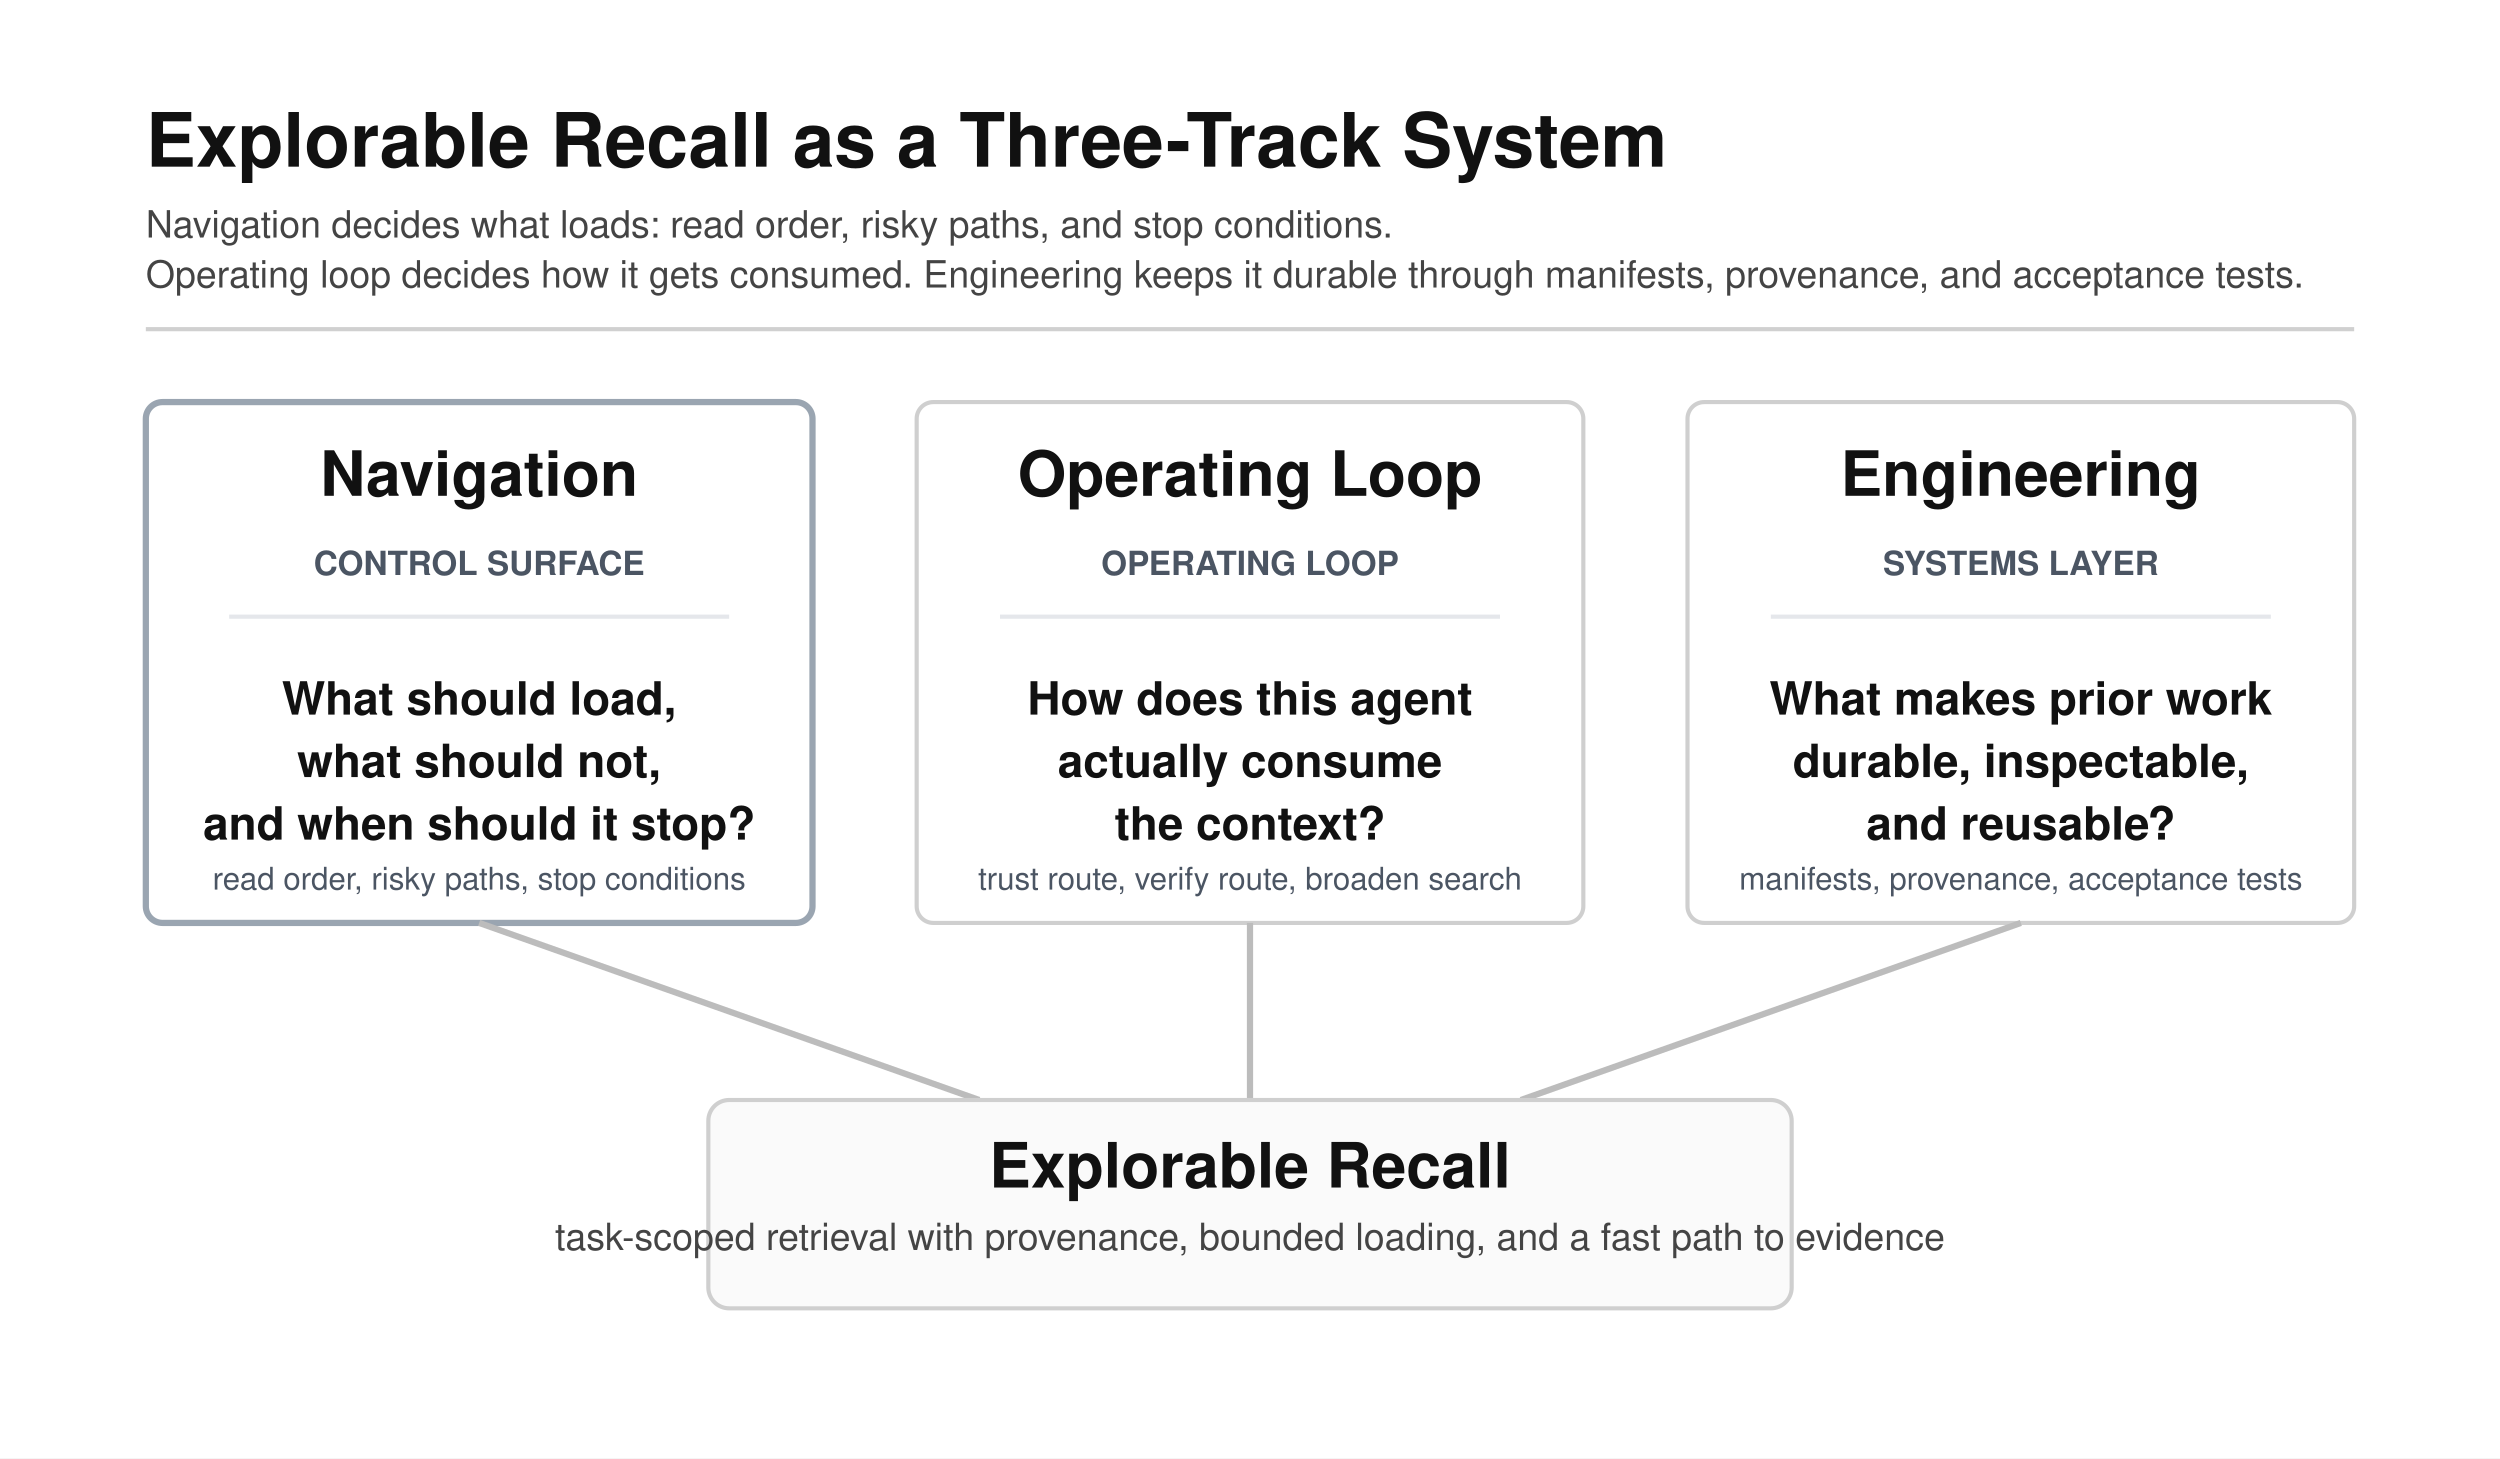
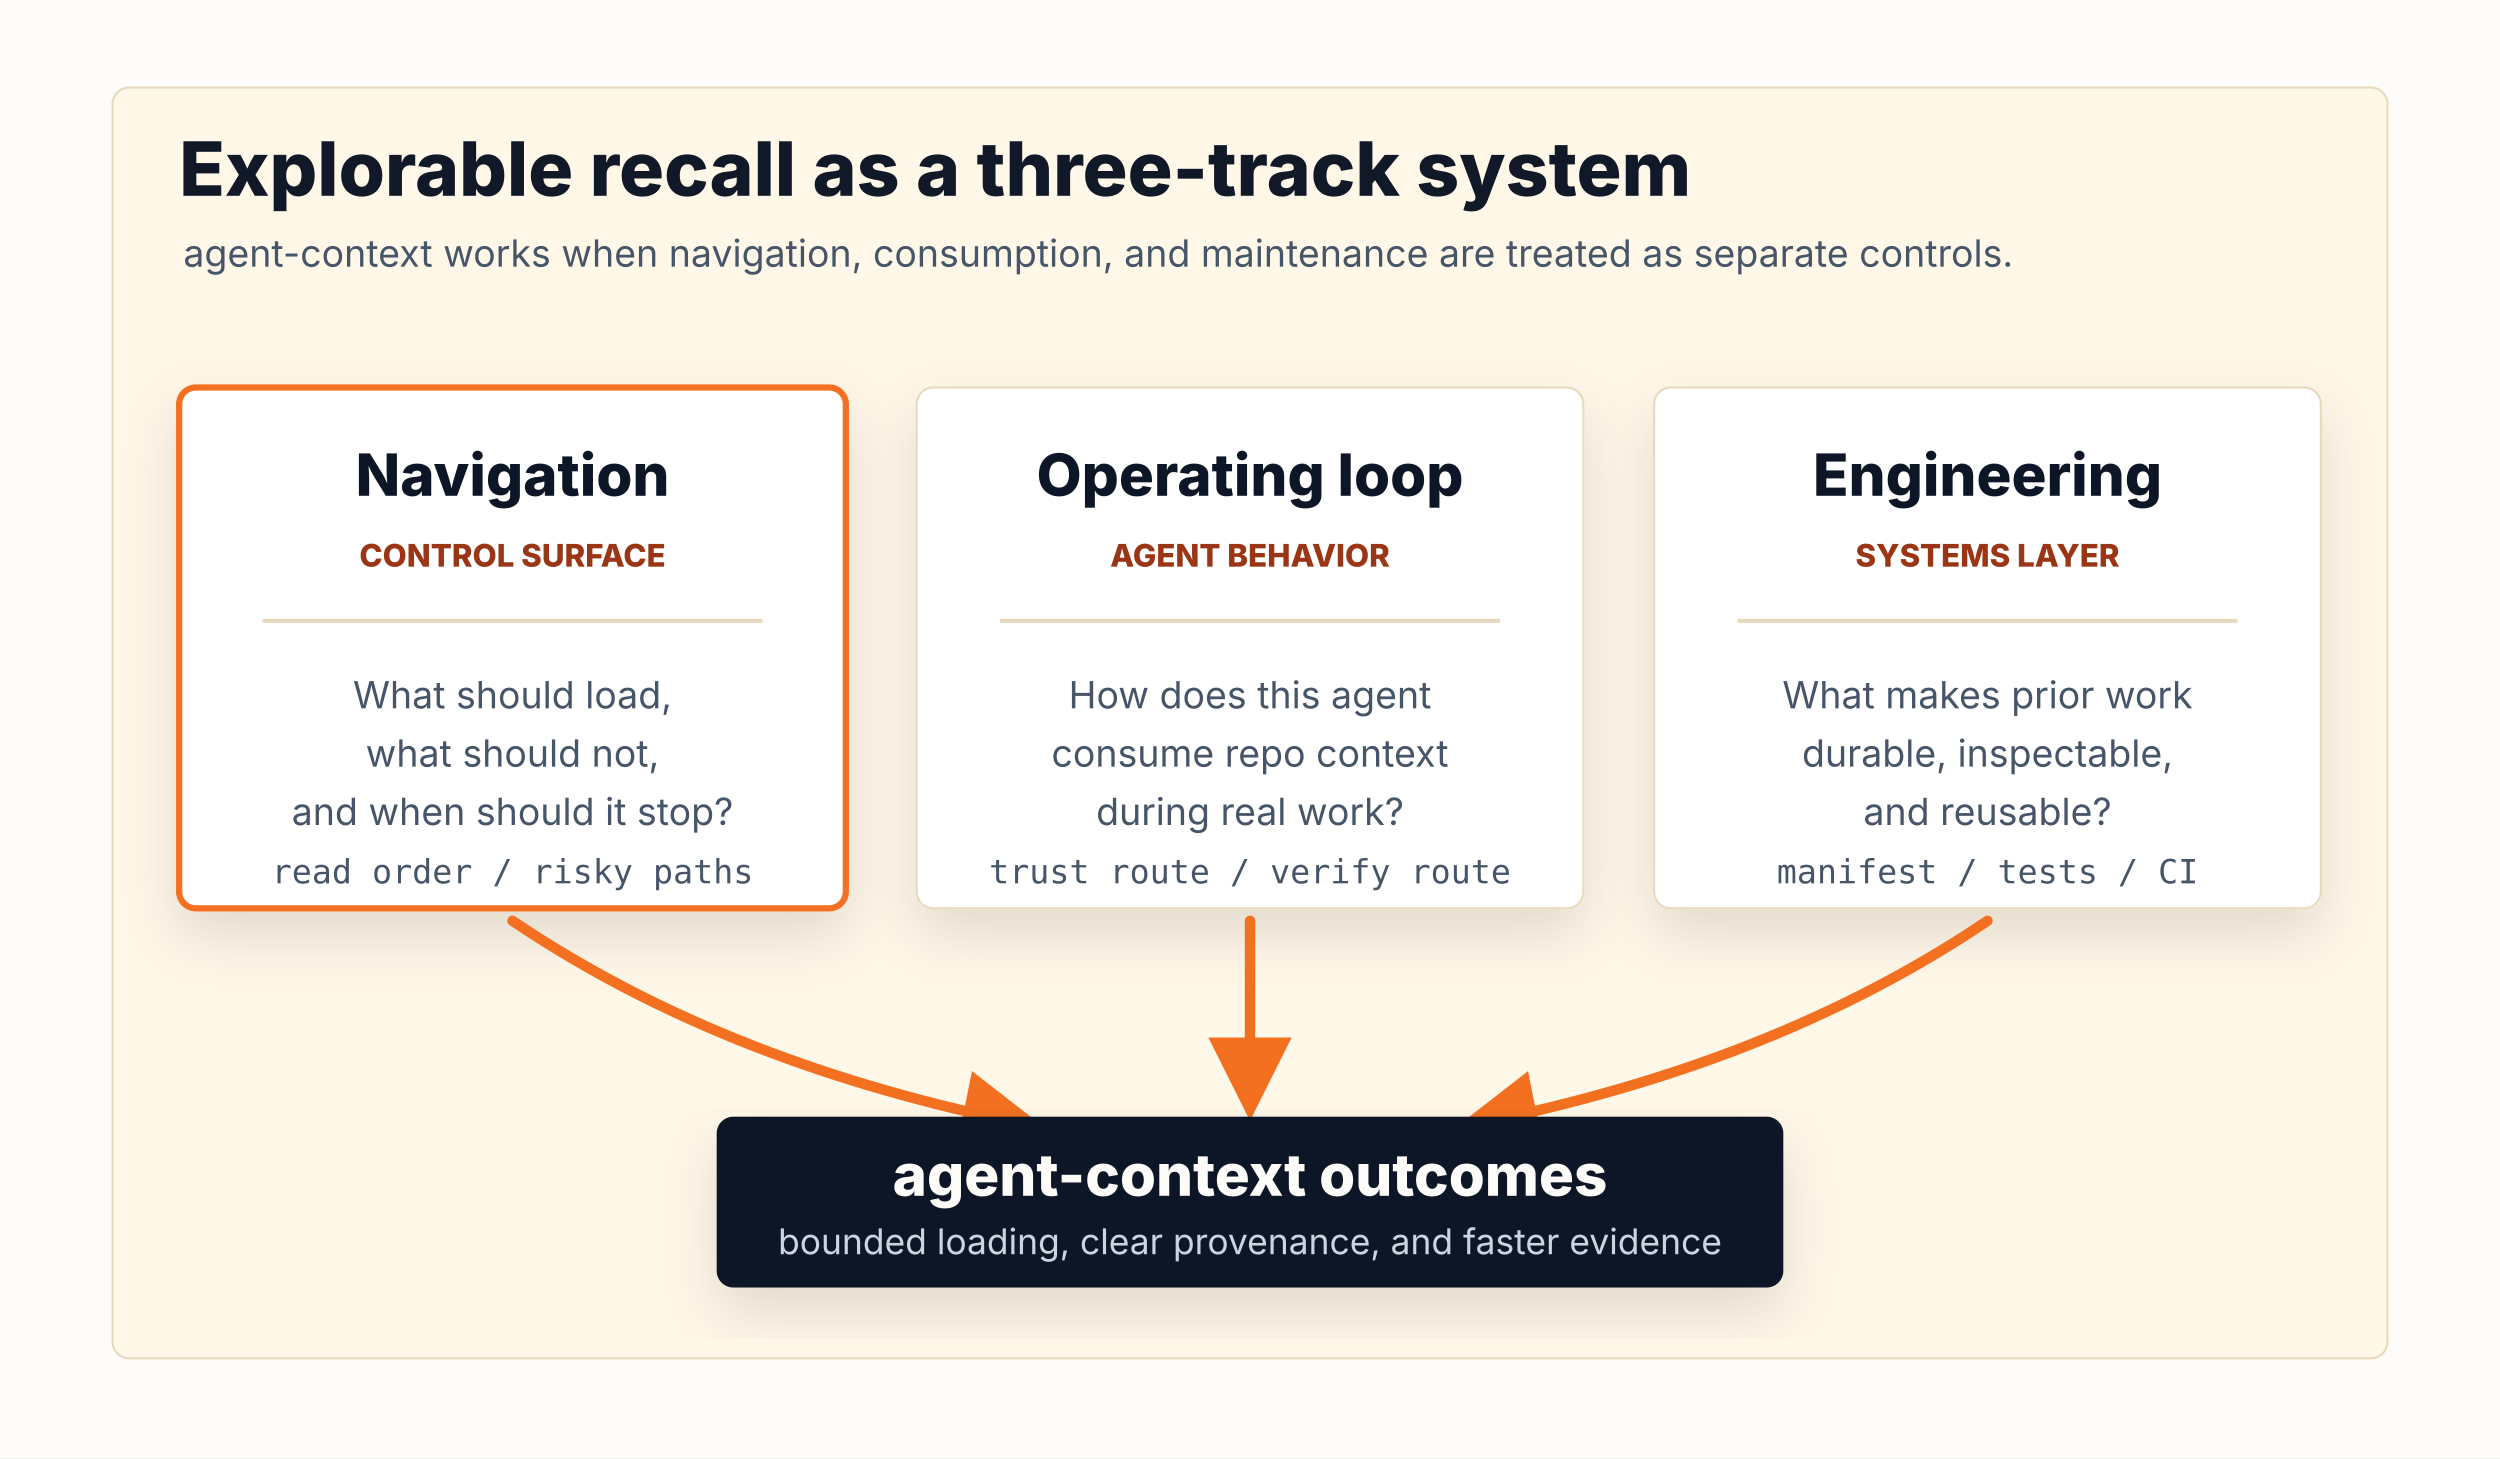
<svg xmlns="http://www.w3.org/2000/svg" width="1200" height="700" viewBox="0 0 1200 700" role="img" aria-labelledby="title desc">
-   <rect width="1200" height="700" fill="#ffffff" />
-   <text x="70" y="80" font-family="Helvetica, Arial, sans-serif" font-size="36" font-weight="700" fill="#111111">
-     Explorable Recall as a Three-Track System
-   </text>
-   <text x="70" y="114" font-family="Helvetica, Arial, sans-serif" font-size="18" fill="#444444">
-     Navigation decides what loads: read order, risky paths, and stop conditions.
-   </text>
-   <text x="70" y="138" font-family="Helvetica, Arial, sans-serif" font-size="18" fill="#444444">
-     Operating loop decides how it gets consumed. Engineering keeps it durable through manifests, provenance, and acceptance tests.
-   </text>
-   <line x1="70" y1="158" x2="1130" y2="158" stroke="#d0d0d0" stroke-width="2" />
-   <rect x="70" y="193" width="320" height="250" rx="8" fill="#ffffff" stroke="#9aa5b1" stroke-width="3" />
-   <rect x="440" y="193" width="320" height="250" rx="8" fill="#ffffff" stroke="#cfcfcf" stroke-width="2" />
-   <rect x="810" y="193" width="320" height="250" rx="8" fill="#ffffff" stroke="#cfcfcf" stroke-width="2" />
-   <text x="230" y="238" text-anchor="middle" font-family="Helvetica, Arial, sans-serif" font-size="30" font-weight="700" fill="#111111">
-     Navigation
-   </text>
-   <text x="600" y="238" text-anchor="middle" font-family="Helvetica, Arial, sans-serif" font-size="30" font-weight="700" fill="#111111">
-     Operating Loop
-   </text>
-   <text x="970" y="238" text-anchor="middle" font-family="Helvetica, Arial, sans-serif" font-size="30" font-weight="700" fill="#111111">
-     Engineering
-   </text>
-   <text x="230" y="276" text-anchor="middle" font-family="Helvetica, Arial, sans-serif" font-size="16" font-weight="700" fill="#4b5563">
-     CONTROL SURFACE
-   </text>
-   <text x="600" y="276" text-anchor="middle" font-family="Helvetica, Arial, sans-serif" font-size="16" font-weight="700" fill="#4b5563">
-     OPERATING LOOP
-   </text>
-   <text x="970" y="276" text-anchor="middle" font-family="Helvetica, Arial, sans-serif" font-size="16" font-weight="700" fill="#4b5563">
-     SYSTEMS LAYER
-   </text>
-   <line x1="110" y1="296" x2="350" y2="296" stroke="#e5e7eb" stroke-width="2" />
-   <line x1="480" y1="296" x2="720" y2="296" stroke="#e5e7eb" stroke-width="2" />
-   <line x1="850" y1="296" x2="1090" y2="296" stroke="#e5e7eb" stroke-width="2" />
-   <text x="230" y="343" text-anchor="middle" font-family="Helvetica, Arial, sans-serif" font-size="22" font-weight="700" fill="#111111">
-     What should load,
-   </text>
-   <text x="230" y="373" text-anchor="middle" font-family="Helvetica, Arial, sans-serif" font-size="22" font-weight="700" fill="#111111">
-     what should not,
-   </text>
-   <text x="230" y="403" text-anchor="middle" font-family="Helvetica, Arial, sans-serif" font-size="22" font-weight="700" fill="#111111">
-     and when should it stop?
-   </text>
-   <text x="230" y="427" text-anchor="middle" font-family="Helvetica, Arial, sans-serif" font-size="15" fill="#4b5563">
-     read order, risky paths, stop conditions
-   </text>
-   <text x="600" y="343" text-anchor="middle" font-family="Helvetica, Arial, sans-serif" font-size="22" font-weight="700" fill="#111111">
-     How does this agent
-   </text>
-   <text x="600" y="373" text-anchor="middle" font-family="Helvetica, Arial, sans-serif" font-size="22" font-weight="700" fill="#111111">
-     actually consume
-   </text>
-   <text x="600" y="403" text-anchor="middle" font-family="Helvetica, Arial, sans-serif" font-size="22" font-weight="700" fill="#111111">
-     the context?
-   </text>
-   <text x="600" y="427" text-anchor="middle" font-family="Helvetica, Arial, sans-serif" font-size="15" fill="#4b5563">
-     trust route, verify route, broaden search
-   </text>
-   <text x="970" y="343" text-anchor="middle" font-family="Helvetica, Arial, sans-serif" font-size="22" font-weight="700" fill="#111111">
-     What makes prior work
-   </text>
-   <text x="970" y="373" text-anchor="middle" font-family="Helvetica, Arial, sans-serif" font-size="22" font-weight="700" fill="#111111">
-     durable, inspectable,
-   </text>
-   <text x="970" y="403" text-anchor="middle" font-family="Helvetica, Arial, sans-serif" font-size="22" font-weight="700" fill="#111111">
-     and reusable?
-   </text>
-   <text x="970" y="427" text-anchor="middle" font-family="Helvetica, Arial, sans-serif" font-size="15" fill="#4b5563">
-     manifests, provenance, acceptance tests
-   </text>
-   <line x1="230" y1="443" x2="470" y2="528" stroke="#bcbcbc" stroke-width="3" />
-   <line x1="600" y1="443" x2="600" y2="528" stroke="#bcbcbc" stroke-width="3" />
-   <line x1="970" y1="443" x2="730" y2="528" stroke="#bcbcbc" stroke-width="3" />
-   <rect x="340" y="528" width="520" height="100" rx="10" fill="#fafafa" stroke="#cfcfcf" stroke-width="2" />
-   <text x="600" y="570" text-anchor="middle" font-family="Helvetica, Arial, sans-serif" font-size="30" font-weight="700" fill="#111111">
-     Explorable Recall
-   </text>
-   <text x="600" y="600" text-anchor="middle" font-family="Helvetica, Arial, sans-serif" font-size="18" fill="#444444">
-     task-scoped retrieval with provenance, bounded loading, and a fast path to evidence
-   </text>
+   <defs>
+     <filter id="shadow" x="-20%" y="-20%" width="140%" height="150%">
+       <feDropShadow dx="0" dy="12" stdDeviation="14" flood-color="#111827" flood-opacity="0.12" />
+     </filter>
+     <marker id="arrow" viewBox="0 0 10 10" refX="8" refY="5" markerWidth="8" markerHeight="8" orient="auto">
+       <path d="M0 0 L10 5 L0 10 Z" fill="#F37021" />
+     </marker>
+     <style>
+       .h1 { font: 800 36px Inter, Arial, sans-serif; fill: #111827; }
+       .body { font: 18px Inter, Arial, sans-serif; fill: #475569; }
+       .label { font: 800 28px Inter, Arial, sans-serif; fill: #111827; }
+       .eyebrow { font: 800 15px Inter, Arial, sans-serif; fill: #9A3412; letter-spacing: 0; }
+       .small { font: 16px Inter, Arial, sans-serif; fill: #64748B; }
+       .mono { font: 16px ui-monospace, SFMono-Regular, Menlo, monospace; fill: #475569; }
+     </style>
+   </defs>
+   <rect width="1200" height="700" fill="#FDFCF8" />
+   <rect x="54" y="42" width="1092" height="610" rx="8" fill="#FFF7E8" stroke="#E8D9BE" />
+   <text class="h1" x="86" y="94">Explorable recall as a three-track system</text>
+   <text class="body" x="88" y="128">agent-context works when navigation, consumption, and maintenance are treated as separate controls.</text>
+   <g filter="url(#shadow)">
+     <rect x="86" y="186" width="320" height="250" rx="8" fill="#FFFFFF" stroke="#F37021" stroke-width="3" />
+     <text class="label" x="246" y="238" text-anchor="middle">Navigation</text>
+     <text class="eyebrow" x="246" y="272" text-anchor="middle">CONTROL SURFACE</text>
+     <line x1="126" y1="298" x2="366" y2="298" stroke="#E8D9BE" stroke-width="2" />
+     <text class="body" x="246" y="340" text-anchor="middle">What should load,</text>
+     <text class="body" x="246" y="368" text-anchor="middle">what should not,</text>
+     <text class="body" x="246" y="396" text-anchor="middle">and when should it stop?</text>
+     <text class="mono" x="246" y="424" text-anchor="middle">read order / risky paths</text>
+   </g>
+   <g filter="url(#shadow)">
+     <rect x="440" y="186" width="320" height="250" rx="8" fill="#FFFFFF" stroke="#E8D9BE" />
+     <text class="label" x="600" y="238" text-anchor="middle">Operating loop</text>
+     <text class="eyebrow" x="600" y="272" text-anchor="middle">AGENT BEHAVIOR</text>
+     <line x1="480" y1="298" x2="720" y2="298" stroke="#E8D9BE" stroke-width="2" />
+     <text class="body" x="600" y="340" text-anchor="middle">How does this agent</text>
+     <text class="body" x="600" y="368" text-anchor="middle">consume repo context</text>
+     <text class="body" x="600" y="396" text-anchor="middle">during real work?</text>
+     <text class="mono" x="600" y="424" text-anchor="middle">trust route / verify route</text>
+   </g>
+   <g filter="url(#shadow)">
+     <rect x="794" y="186" width="320" height="250" rx="8" fill="#FFFFFF" stroke="#E8D9BE" />
+     <text class="label" x="954" y="238" text-anchor="middle">Engineering</text>
+     <text class="eyebrow" x="954" y="272" text-anchor="middle">SYSTEMS LAYER</text>
+     <line x1="834" y1="298" x2="1074" y2="298" stroke="#E8D9BE" stroke-width="2" />
+     <text class="body" x="954" y="340" text-anchor="middle">What makes prior work</text>
+     <text class="body" x="954" y="368" text-anchor="middle">durable, inspectable,</text>
+     <text class="body" x="954" y="396" text-anchor="middle">and reusable?</text>
+     <text class="mono" x="954" y="424" text-anchor="middle">manifest / tests / CI</text>
+   </g>
+   <path d="M246 442 C326 496 414 524 494 540" fill="none" stroke="#F37021" stroke-width="5" stroke-linecap="round" marker-end="url(#arrow)" />
+   <path d="M600 442 L600 530" fill="none" stroke="#F37021" stroke-width="5" stroke-linecap="round" marker-end="url(#arrow)" />
+   <path d="M954 442 C874 496 786 524 706 540" fill="none" stroke="#F37021" stroke-width="5" stroke-linecap="round" marker-end="url(#arrow)" />
+   <g filter="url(#shadow)">
+     <rect x="344" y="536" width="512" height="82" rx="8" fill="#111827" />
+     <text x="600" y="574" text-anchor="middle" font-family="Inter, Arial, sans-serif" font-size="28" font-weight="800" fill="#FDFCF8">agent-context outcomes</text>
+     <text x="600" y="602" text-anchor="middle" font-family="Inter, Arial, sans-serif" font-size="17" fill="#CBD5E1">bounded loading, clear provenance, and faster evidence</text>
+   </g>
</svg>
